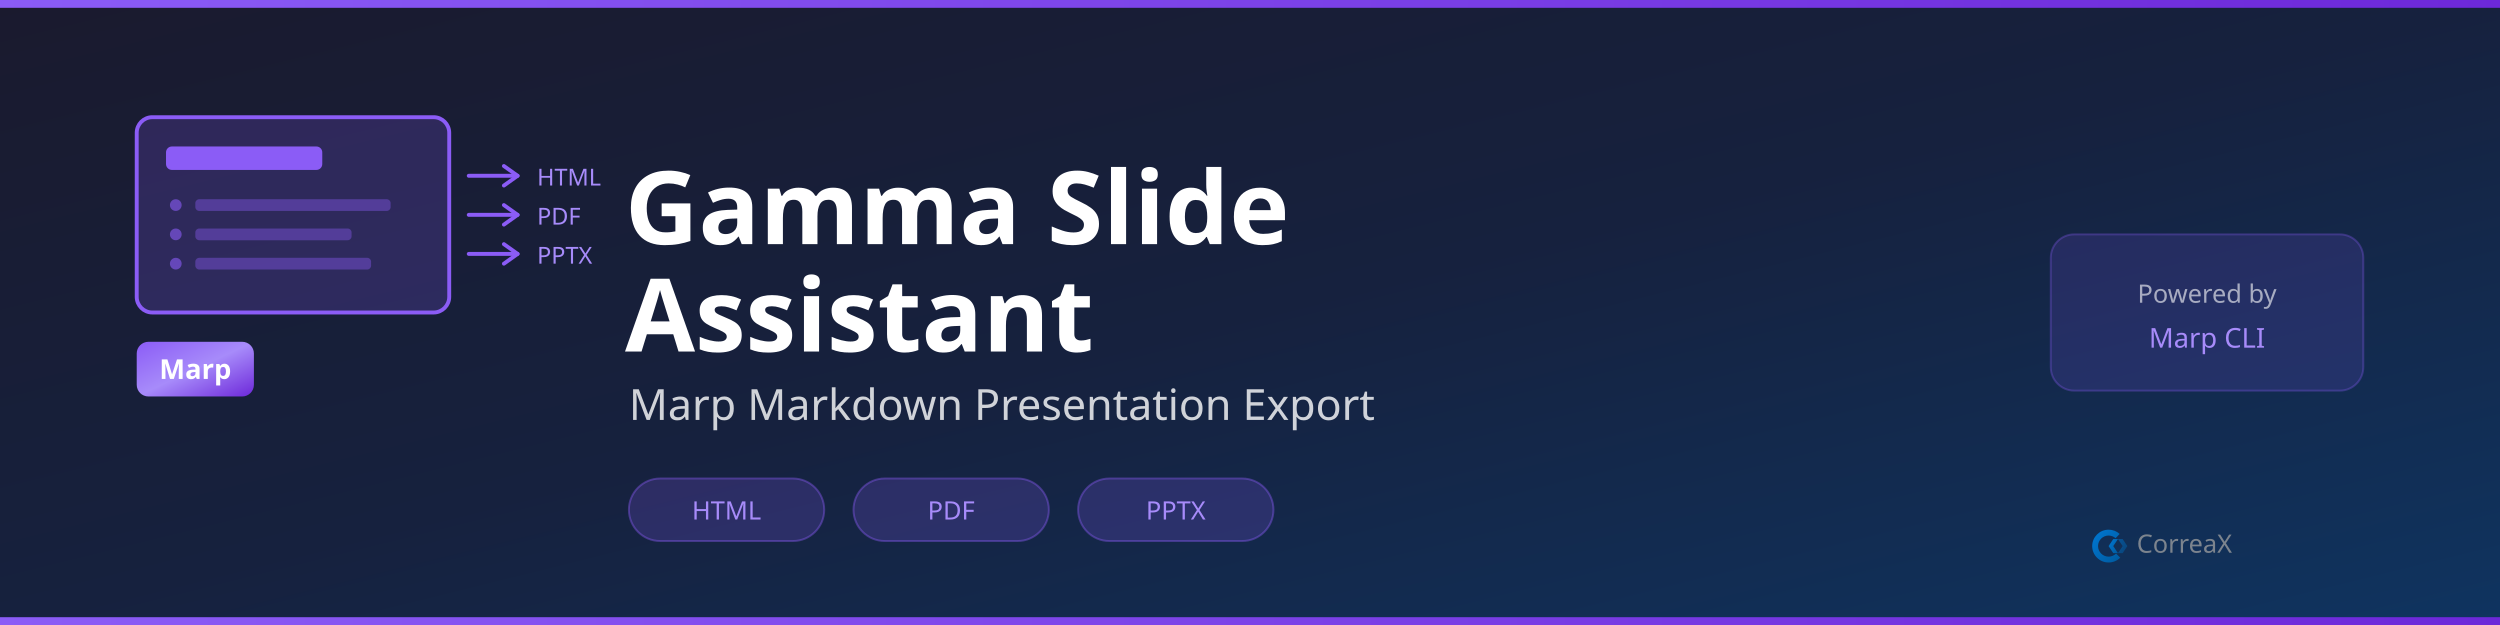
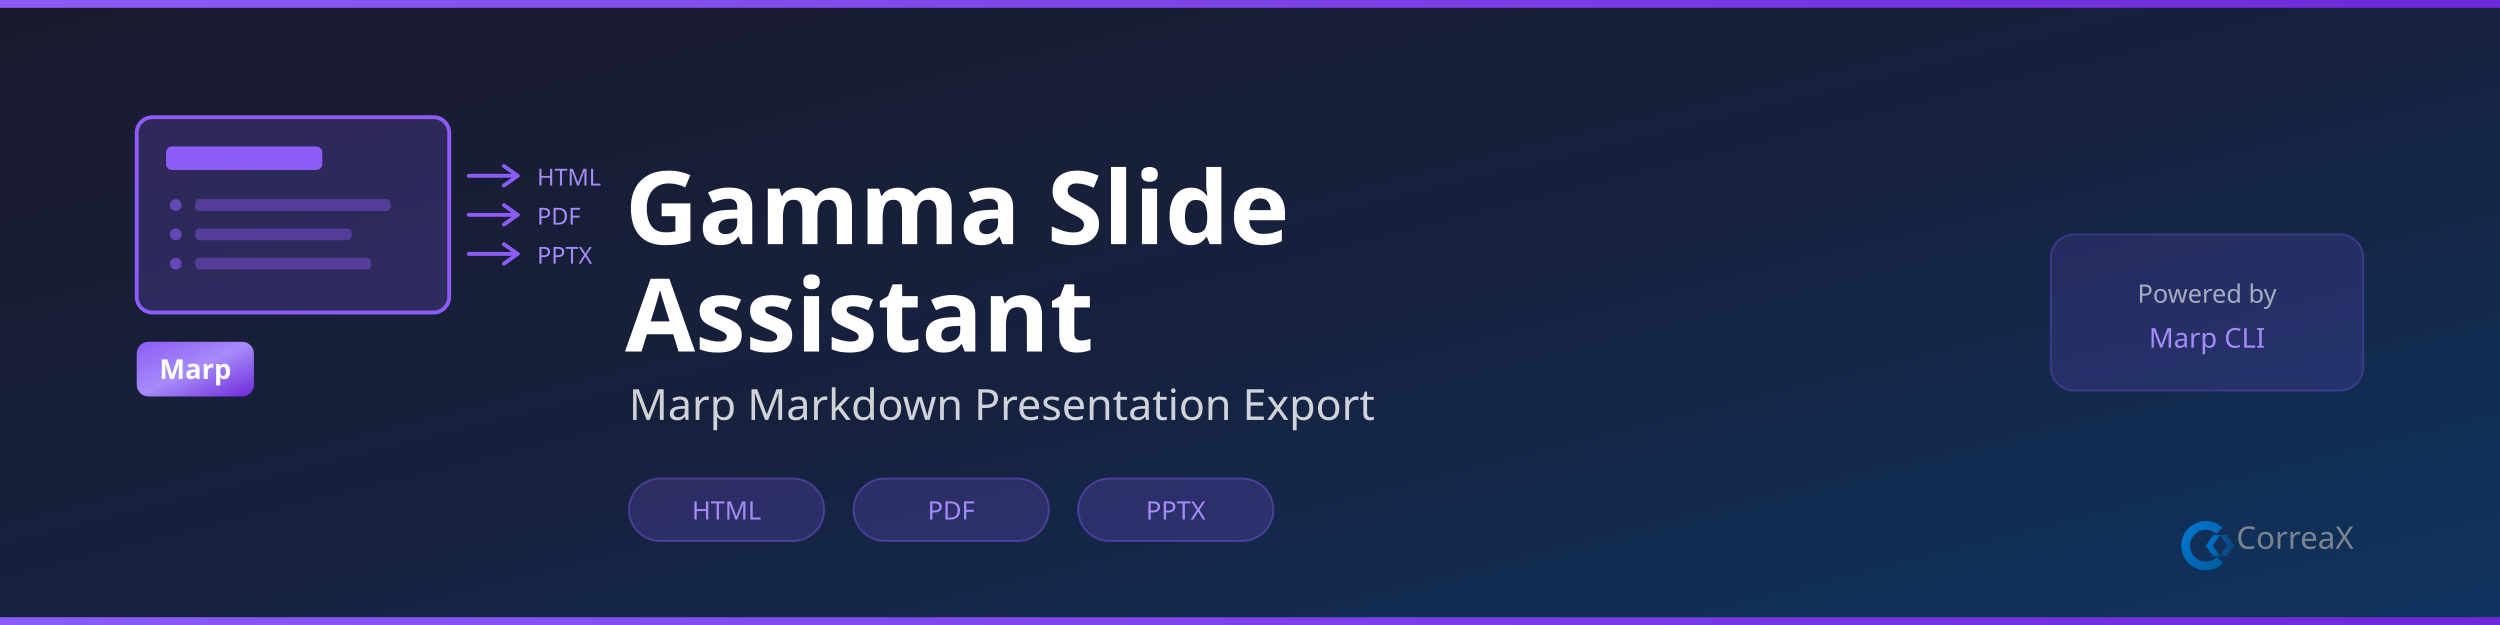
<svg xmlns="http://www.w3.org/2000/svg" viewBox="0 0 1280 320">
  <defs>
    <linearGradient id="bgGrad" x1="0%" y1="0%" x2="100%" y2="100%">
      <stop offset="0%" stop-color="#1a1a2e" />
      <stop offset="50%" stop-color="#16213e" />
      <stop offset="100%" stop-color="#0f3460" />
    </linearGradient>
    <linearGradient id="accentGrad" x1="0%" y1="0%" x2="100%" y2="0%">
      <stop offset="0%" stop-color="#8b5cf6" />
      <stop offset="100%" stop-color="#6d28d9" />
    </linearGradient>
    <linearGradient id="gammaGrad" x1="0%" y1="0%" x2="100%" y2="100%">
      <stop offset="0%" stop-color="#8b5cf6" />
      <stop offset="50%" stop-color="#a78bfa" />
      <stop offset="100%" stop-color="#6d28d9" />
    </linearGradient>
    <linearGradient id="cxGrad" x1="0%" y1="0%" x2="100%" y2="100%">
      <stop offset="0%" stop-color="#0078d4" />
      <stop offset="100%" stop-color="#005a9e" />
    </linearGradient>
  </defs>
  <rect width="1280" height="320" fill="url(#bgGrad)" />
  <rect x="0" y="0" width="1280" height="4" fill="url(#accentGrad)" />
  <rect x="0" y="316" width="1280" height="4" fill="url(#accentGrad)" />
  <g transform="translate(70, 60)">
    <rect x="0" y="0" width="160" height="100" rx="8" fill="rgba(139,92,246,0.2)" stroke="#8b5cf6" stroke-width="2" />
    <rect x="15" y="15" width="80" height="12" rx="3" fill="#8b5cf6" />
    <circle cx="20" cy="45" r="3" fill="rgba(139,92,246,0.6)" />
    <rect x="30" y="42" width="100" height="6" rx="2" fill="rgba(139,92,246,0.4)" />
    <circle cx="20" cy="60" r="3" fill="rgba(139,92,246,0.6)" />
    <rect x="30" y="57" width="80" height="6" rx="2" fill="rgba(139,92,246,0.4)" />
    <circle cx="20" cy="75" r="3" fill="rgba(139,92,246,0.6)" />
    <rect x="30" y="72" width="90" height="6" rx="2" fill="rgba(139,92,246,0.4)" />
    <path d="M170 30 L195 30" stroke="#8b5cf6" stroke-width="2" stroke-linecap="round" />
    <path d="M188 25 L195 30 L188 35" fill="none" stroke="#8b5cf6" stroke-width="2" stroke-linecap="round" stroke-linejoin="round" />
    <path d="M170 50 L195 50" stroke="#8b5cf6" stroke-width="2" stroke-linecap="round" />
    <path d="M188 45 L195 50 L188 55" fill="none" stroke="#8b5cf6" stroke-width="2" stroke-linecap="round" stroke-linejoin="round" />
    <path d="M170 70 L195 70" stroke="#8b5cf6" stroke-width="2" stroke-linecap="round" />
    <path d="M188 65 L195 70 L188 75" fill="none" stroke="#8b5cf6" stroke-width="2" stroke-linecap="round" stroke-linejoin="round" />
    <text x="205" y="35" font-family="Segoe UI, system-ui, sans-serif" font-size="12" fill="#a78bfa">HTML</text>
    <text x="205" y="55" font-family="Segoe UI, system-ui, sans-serif" font-size="12" fill="#a78bfa">PDF</text>
    <text x="205" y="75" font-family="Segoe UI, system-ui, sans-serif" font-size="12" fill="#a78bfa">PPTX</text>
    <rect x="0" y="115" width="60" height="28" rx="6" fill="url(#gammaGrad)" />
    <text x="30" y="134" text-anchor="middle" font-family="Segoe UI, system-ui, sans-serif" font-size="14" font-weight="600" fill="#ffffff">Marp</text>
  </g>
  <text x="320" y="125" font-family="Segoe UI, system-ui, sans-serif" font-size="52" font-weight="700" fill="#ffffff">
    Gamma Slide
  </text>
  <text x="320" y="180" font-family="Segoe UI, system-ui, sans-serif" font-size="52" font-weight="700" fill="#ffffff">
    Assistant
  </text>
  <text x="322" y="215" font-family="Segoe UI, system-ui, sans-serif" font-size="22" fill="rgba(255,255,255,0.8)">
    Marp Markdown Presentation Export
  </text>
  <g transform="translate(322, 245)">
    <rect x="0" y="0" width="100" height="32" rx="16" fill="rgba(139,92,246,0.2)" stroke="rgba(139,92,246,0.4)" stroke-width="1" />
    <text x="50" y="21" text-anchor="middle" font-family="Segoe UI, system-ui, sans-serif" font-size="13" fill="#a78bfa">HTML</text>
    <rect x="115" y="0" width="100" height="32" rx="16" fill="rgba(139,92,246,0.2)" stroke="rgba(139,92,246,0.4)" stroke-width="1" />
    <text x="165" y="21" text-anchor="middle" font-family="Segoe UI, system-ui, sans-serif" font-size="13" fill="#a78bfa">PDF</text>
    <rect x="230" y="0" width="100" height="32" rx="16" fill="rgba(139,92,246,0.2)" stroke="rgba(139,92,246,0.4)" stroke-width="1" />
    <text x="280" y="21" text-anchor="middle" font-family="Segoe UI, system-ui, sans-serif" font-size="13" fill="#a78bfa">PPTX</text>
  </g>
  <g transform="translate(1050, 120)">
    <rect x="0" y="0" width="160" height="80" rx="12" fill="rgba(139,92,246,0.15)" stroke="rgba(139,92,246,0.3)" stroke-width="1" />
    <text x="80" y="35" text-anchor="middle" font-family="Segoe UI, system-ui, sans-serif" font-size="13" fill="rgba(255,255,255,0.6)">Powered by</text>
    <text x="80" y="58" text-anchor="middle" font-family="Segoe UI, system-ui, sans-serif" font-size="14" fill="#a78bfa">Marp CLI</text>
  </g>
-   <g transform="translate(1070, 270)">
-     <g transform="scale(0.6)">
+   <g transform="translate(1115, 265)">
+     <g transform="scale(0.9)">
      <path d="M16 2C8.268 2 2 8.268 2 16s6.268 14 14 14c3.866 0 7.389-1.568 9.928-4.1l-3.535-3.536A9.002 9.002 0 0116 25c-4.97 0-9-4.03-9-9s4.03-9 9-9c2.29 0 4.38.857 5.971 2.268l3.464-3.639C22.993 3.352 19.66 2 16 2z" fill="url(#cxGrad)" />
      <path d="M20 10l-4 6 4 6h4l-4-6 4-6h-4z" fill="url(#cxGrad)" />
      <path d="M24 10l4 6-4 6h4l4-6-4-6h-4z" fill="url(#cxGrad)" opacity="0.5" />
    </g>
-     <text x="24" y="13" font-family="Segoe UI, system-ui, sans-serif" font-size="13" fill="rgba(160,160,160,0.75)">CorreaX</text>
+     <text x="30" y="16" font-family="Segoe UI, system-ui, sans-serif" font-size="16" fill="rgba(160,160,160,0.75)">CorreaX</text>
  </g>
</svg>
